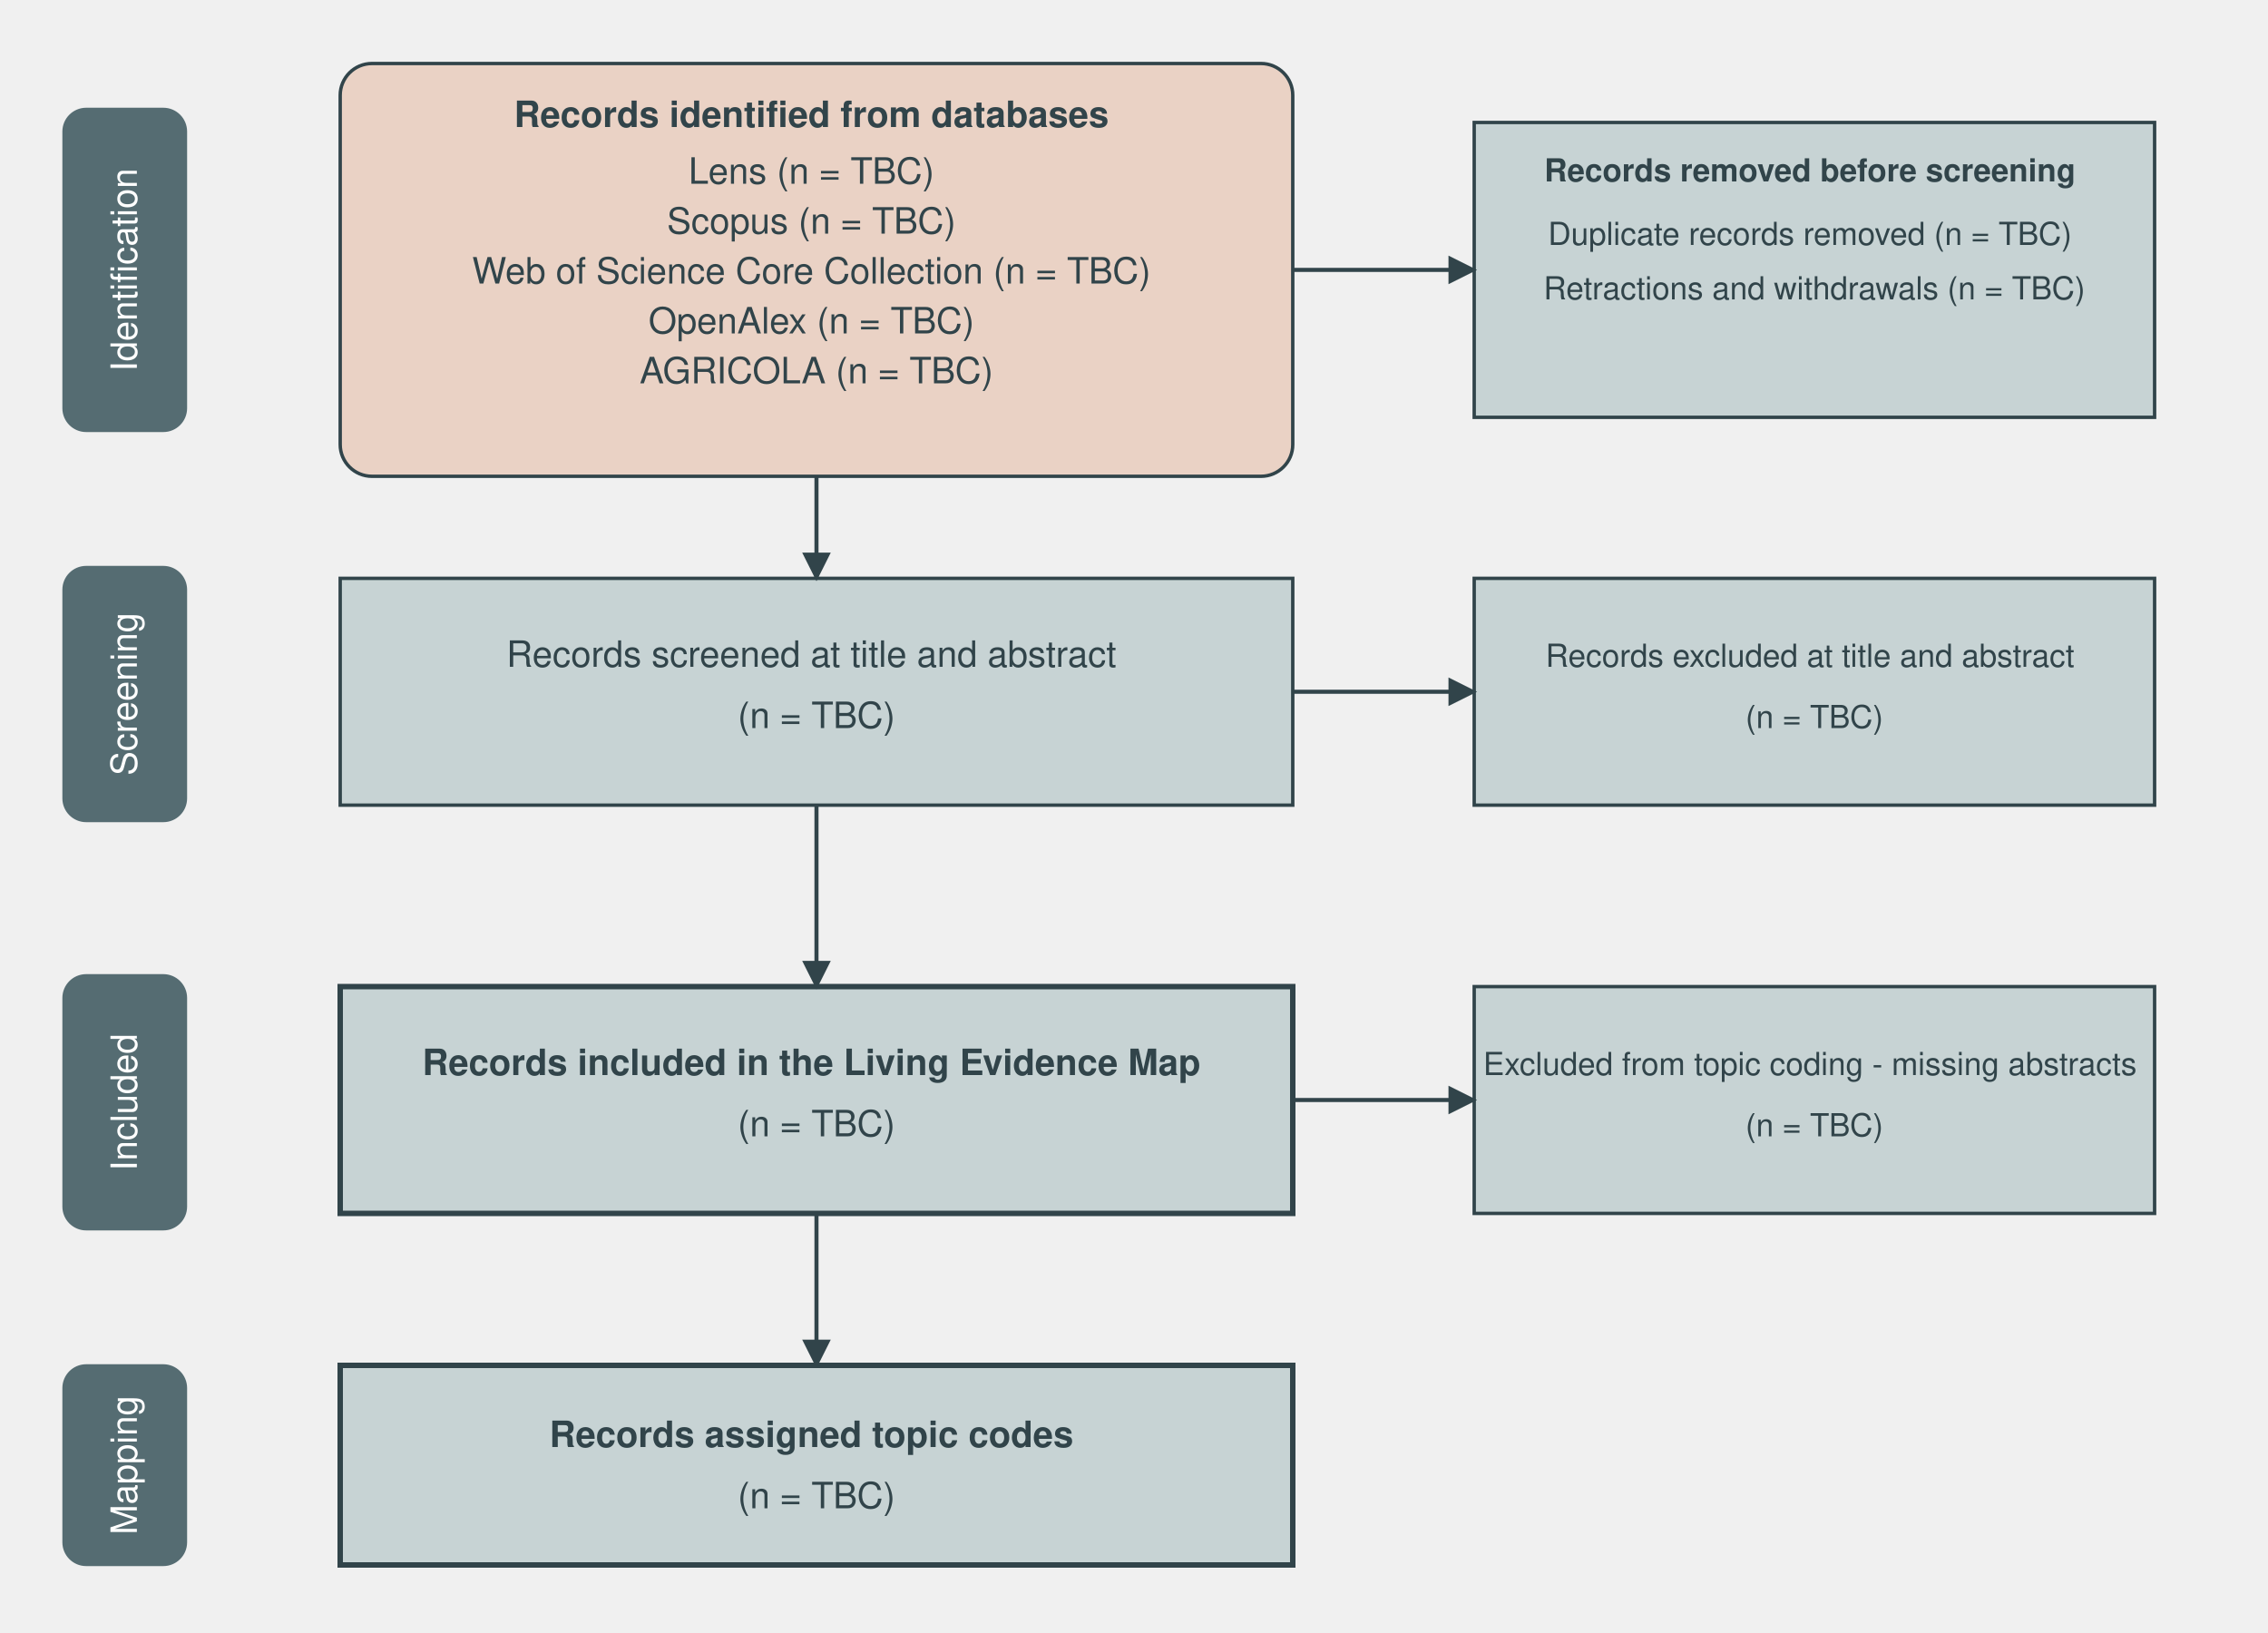
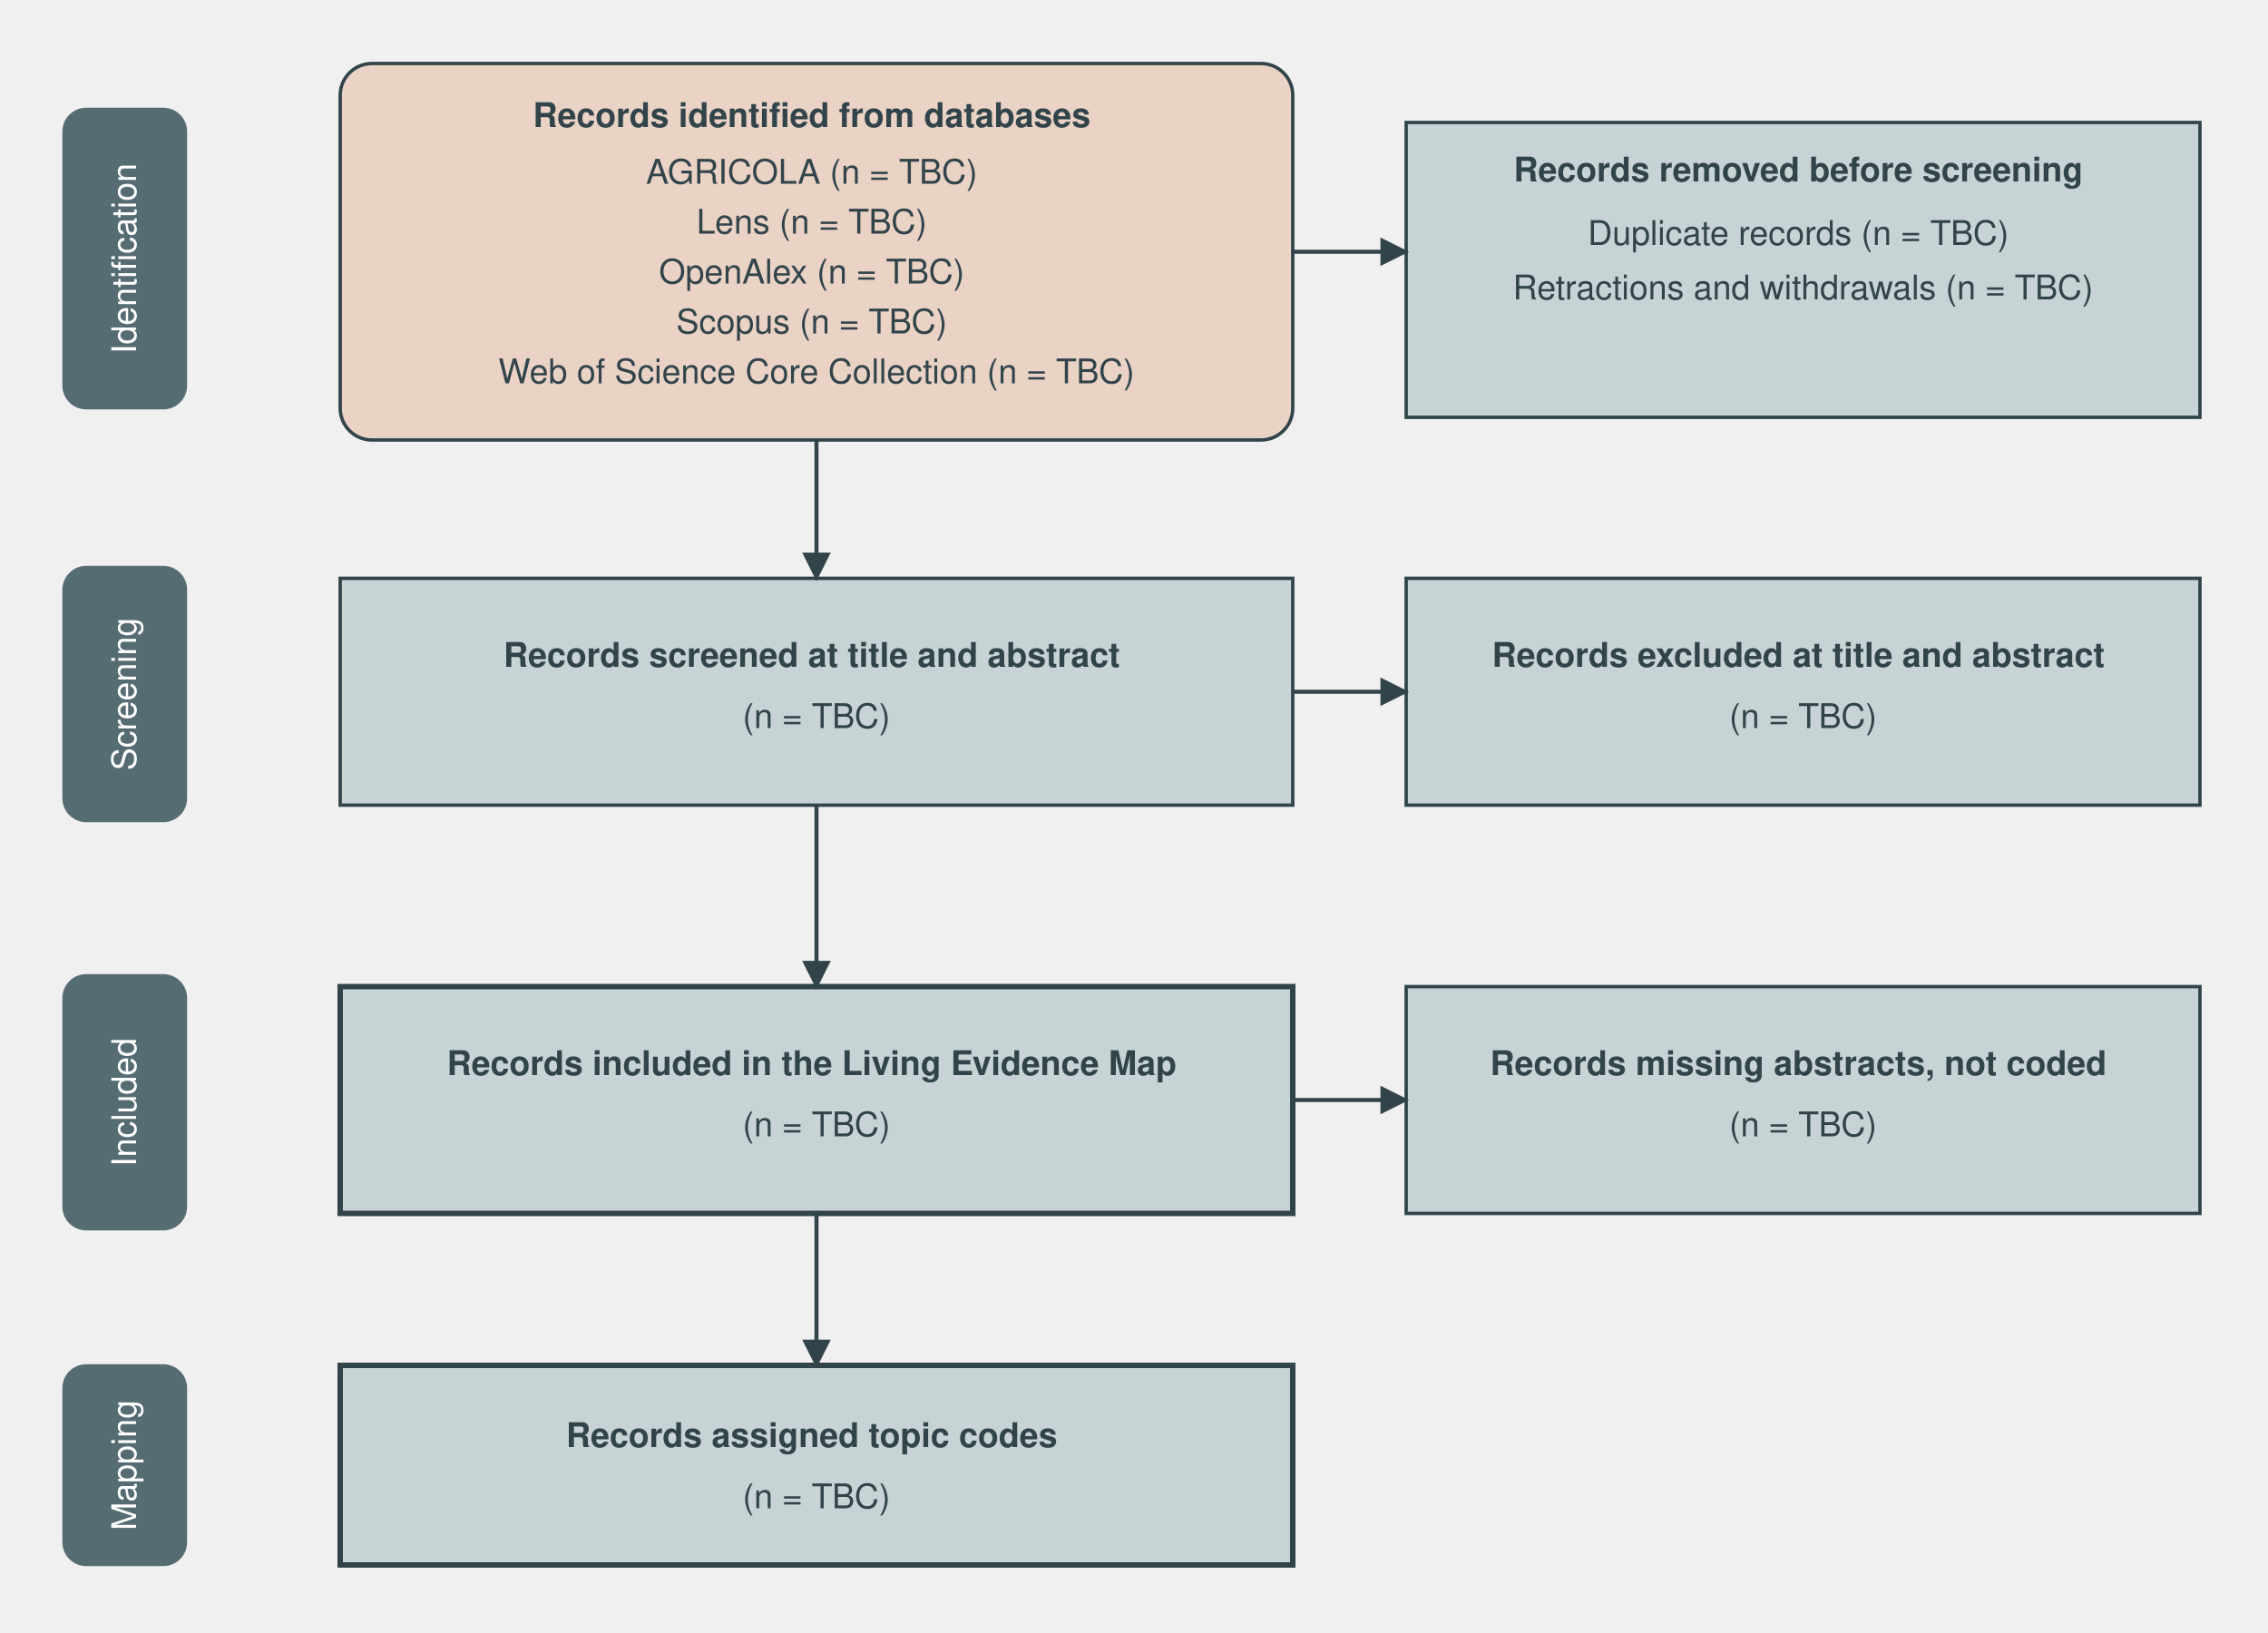
<svg xmlns="http://www.w3.org/2000/svg" width="1000" height="720" viewBox="0 0 1000 720" role="img" aria-labelledby="title desc">
  <defs>
    <marker id="arrow" viewBox="0 0 10 10" refX="9" refY="5" markerWidth="7" markerHeight="7" orient="auto-start-reverse">
      <path d="M 0 0 L 10 5 L 0 10 z" fill="#31444a" />
    </marker>
    <style>
      .box { fill:#c7d3d4; stroke:#31444a; stroke-width:1.5; }
      .top { fill:#ead2c5; stroke:#31444a; stroke-width:1.5; }
      .section { fill:#556c72; stroke:#556c72; }
      .note { fill:#fff; stroke:#999; stroke-width:1.2; }
-       .label { font-family:Helvetica,Arial,sans-serif; font-size:16px; fill:#31444a; text-anchor:middle; }
-       .small { font-family:Helvetica,Arial,sans-serif; font-size:14px; fill:#31444a; text-anchor:middle; }
-       .sectiontext { font-family:Helvetica,Arial,sans-serif; font-size:16px; fill:#fff; text-anchor:middle; }
+       .label { font-family:Helvetica,Arial,sans-serif; font-size:15px; fill:#31444a; text-anchor:middle; }
+       .small { font-family:Helvetica,Arial,sans-serif; font-size:15px; fill:#31444a; text-anchor:middle; }
+       .sectiontext { font-family:Helvetica,Arial,sans-serif; font-size:15px; fill:#fff; text-anchor:middle; }
      .arrow { stroke:#31444a; stroke-width:1.8; fill:none; marker-end:url(#arrow); }
      .dash { stroke:#999; stroke-width:1.4; stroke-dasharray:7 6; fill:none; }
    </style>
  </defs>
-   <rect class="section" x="28" y="48" width="54" height="142" rx="10" />
-   <text class="sectiontext" x="55" y="119" dominant-baseline="middle" transform="rotate(-90 55 119)">Identification</text>
-   <rect class="top" x="150" y="28" width="420" height="182" rx="14" />
+   <rect class="section" x="28" y="48" width="54" height="132" rx="10" />
+   <text class="sectiontext" x="55" y="114" dominant-baseline="middle" transform="rotate(-90 55 114)">Identification</text>
+   <rect class="top" x="150" y="28" width="420" height="166" rx="14" />
  <text class="label" x="360" y="56">
    <tspan x="360" dy="0" font-weight="700">Records identified from databases</tspan>
-     <tspan x="360" dy="25">Lens (n = TBC)</tspan>
+     <tspan x="360" dy="25">AGRICOLA (n = TBC)</tspan>
+     <tspan x="360" dy="22">Lens (n = TBC)</tspan>
+     <tspan x="360" dy="22">OpenAlex (n = TBC)</tspan>
    <tspan x="360" dy="22">Scopus (n = TBC)</tspan>
    <tspan x="360" dy="22">Web of Science Core Collection (n = TBC)</tspan>
-     <tspan x="360" dy="22">OpenAlex (n = TBC)</tspan>
-     <tspan x="360" dy="22">AGRICOLA (n = TBC)</tspan>
  </text>
-   <rect class="box" x="650" y="54" width="300" height="130" />
-   <text class="small" x="800" y="80">
-     <tspan x="800" dy="0" font-weight="700">Records removed before screening</tspan>
-     <tspan x="800" dy="28">Duplicate records removed (n = TBC)</tspan>
-     <tspan x="800" dy="24">Retractions and withdrawals (n = TBC)</tspan>
+   <rect class="box" x="620" y="54" width="350" height="130" />
+   <text class="small" x="795" y="80">
+     <tspan x="795" dy="0" font-weight="700">Records removed before screening</tspan>
+     <tspan x="795" dy="28">Duplicate records (n = TBC)</tspan>
+     <tspan x="795" dy="24">Retractions and withdrawals (n = TBC)</tspan>
  </text>
  <rect class="section" x="28" y="250" width="54" height="112" rx="10" />
  <text class="sectiontext" x="55" y="306" dominant-baseline="middle" transform="rotate(-90 55 306)">Screening</text>
  <rect class="box" x="150" y="255" width="420" height="100" />
  <text class="label" x="360" y="294">
-     <tspan x="360" dy="0">Records screened at title and abstract</tspan>
+     <tspan x="360" dy="0" font-weight="700">Records screened at title and abstract</tspan>
    <tspan x="360" dy="27">(n = TBC)</tspan>
  </text>
-   <rect class="box" x="650" y="255" width="300" height="100" />
-   <text class="small" x="800" y="294">
-     <tspan x="800" dy="0">Records excluded at title and abstract</tspan>
-     <tspan x="800" dy="27">(n = TBC)</tspan>
+   <rect class="box" x="620" y="255" width="350" height="100" />
+   <text class="small" x="795" y="294">
+     <tspan x="795" dy="0" font-weight="700">Records excluded at title and abstract</tspan>
+     <tspan x="795" dy="27">(n = TBC)</tspan>
  </text>
  <rect class="section" x="28" y="430" width="54" height="112" rx="10" />
  <text class="sectiontext" x="55" y="486" dominant-baseline="middle" transform="rotate(-90 55 486)">Included</text>
  <rect class="box" x="150" y="435" width="420" height="100" style="stroke-width:2.4" />
  <text class="label" x="360" y="474">
    <tspan x="360" dy="0" font-weight="700">Records included in the Living Evidence Map</tspan>
    <tspan x="360" dy="27">(n = TBC)</tspan>
  </text>
-   <rect class="box" x="650" y="435" width="300" height="100" />
-   <text class="small" x="800" y="474">
-     <tspan x="800" dy="0">Excluded from topic coding - missing abstracts</tspan>
-     <tspan x="800" dy="27">(n = TBC)</tspan>
+   <rect class="box" x="620" y="435" width="350" height="100" />
+   <text class="small" x="795" y="474">
+     <tspan x="795" dy="0" font-weight="700">Records missing abstracts, not coded</tspan>
+     <tspan x="795" dy="27">(n = TBC)</tspan>
  </text>
  <rect class="section" x="28" y="602" width="54" height="88" rx="10" />
  <text class="sectiontext" x="55" y="646" dominant-baseline="middle" transform="rotate(-90 55 646)">Mapping</text>
  <rect class="box" x="150" y="602" width="420" height="88" style="stroke-width:2.4" />
  <text class="label" x="360" y="638">
    <tspan x="360" dy="0" font-weight="700">Records assigned topic codes</tspan>
    <tspan x="360" dy="27">(n = TBC)</tspan>
  </text>
-   <path class="arrow" d="M 360 210 L 360 255" />
-   <path class="arrow" d="M 570 119 L 650 119" />
-   <path class="arrow" d="M 570 305 L 650 305" />
+   <path class="arrow" d="M 360 194 L 360 255" />
+   <path class="arrow" d="M 570 111 L 620 111" />
+   <path class="arrow" d="M 570 305 L 620 305" />
  <path class="arrow" d="M 360 355 L 360 435" />
-   <path class="arrow" d="M 570 485 L 650 485" />
+   <path class="arrow" d="M 570 485 L 620 485" />
  <path class="arrow" d="M 360 535 L 360 602" />
  <rect class="note" x="205" y="700" width="310" height="1" opacity="0" />
</svg>
